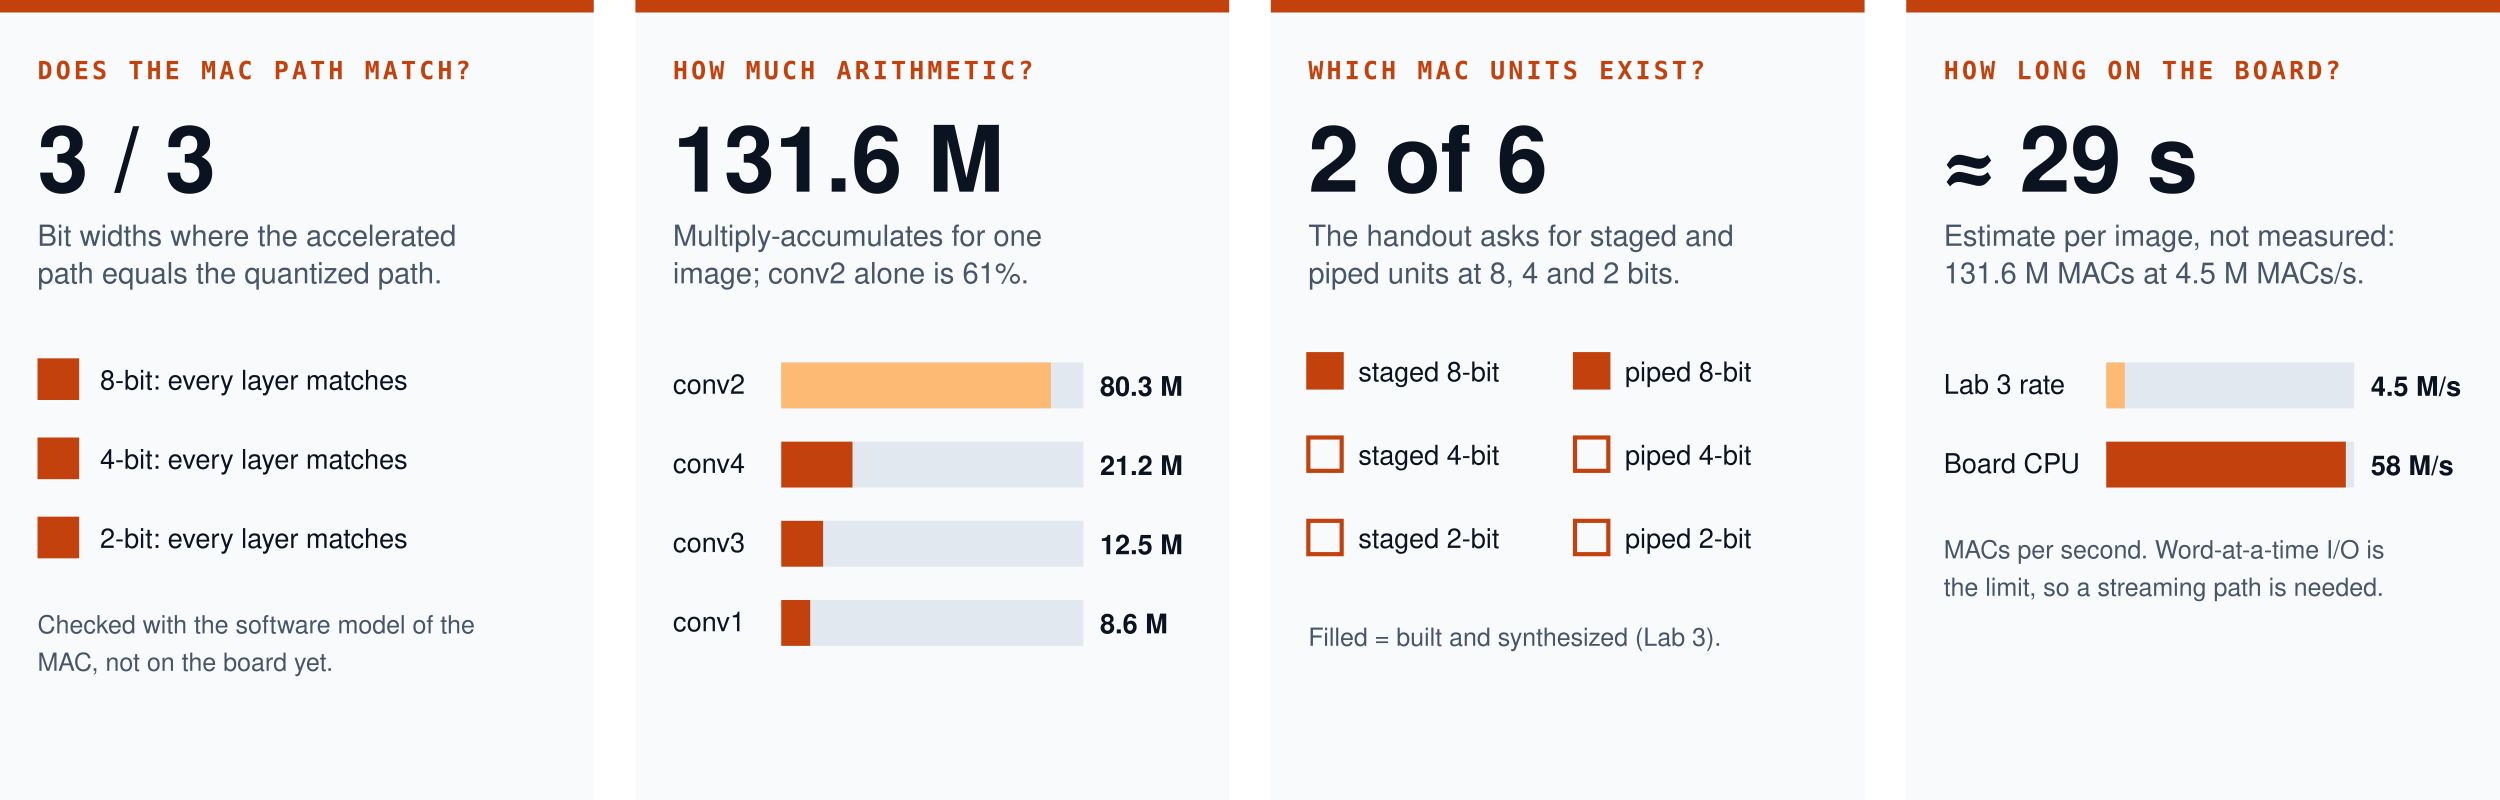
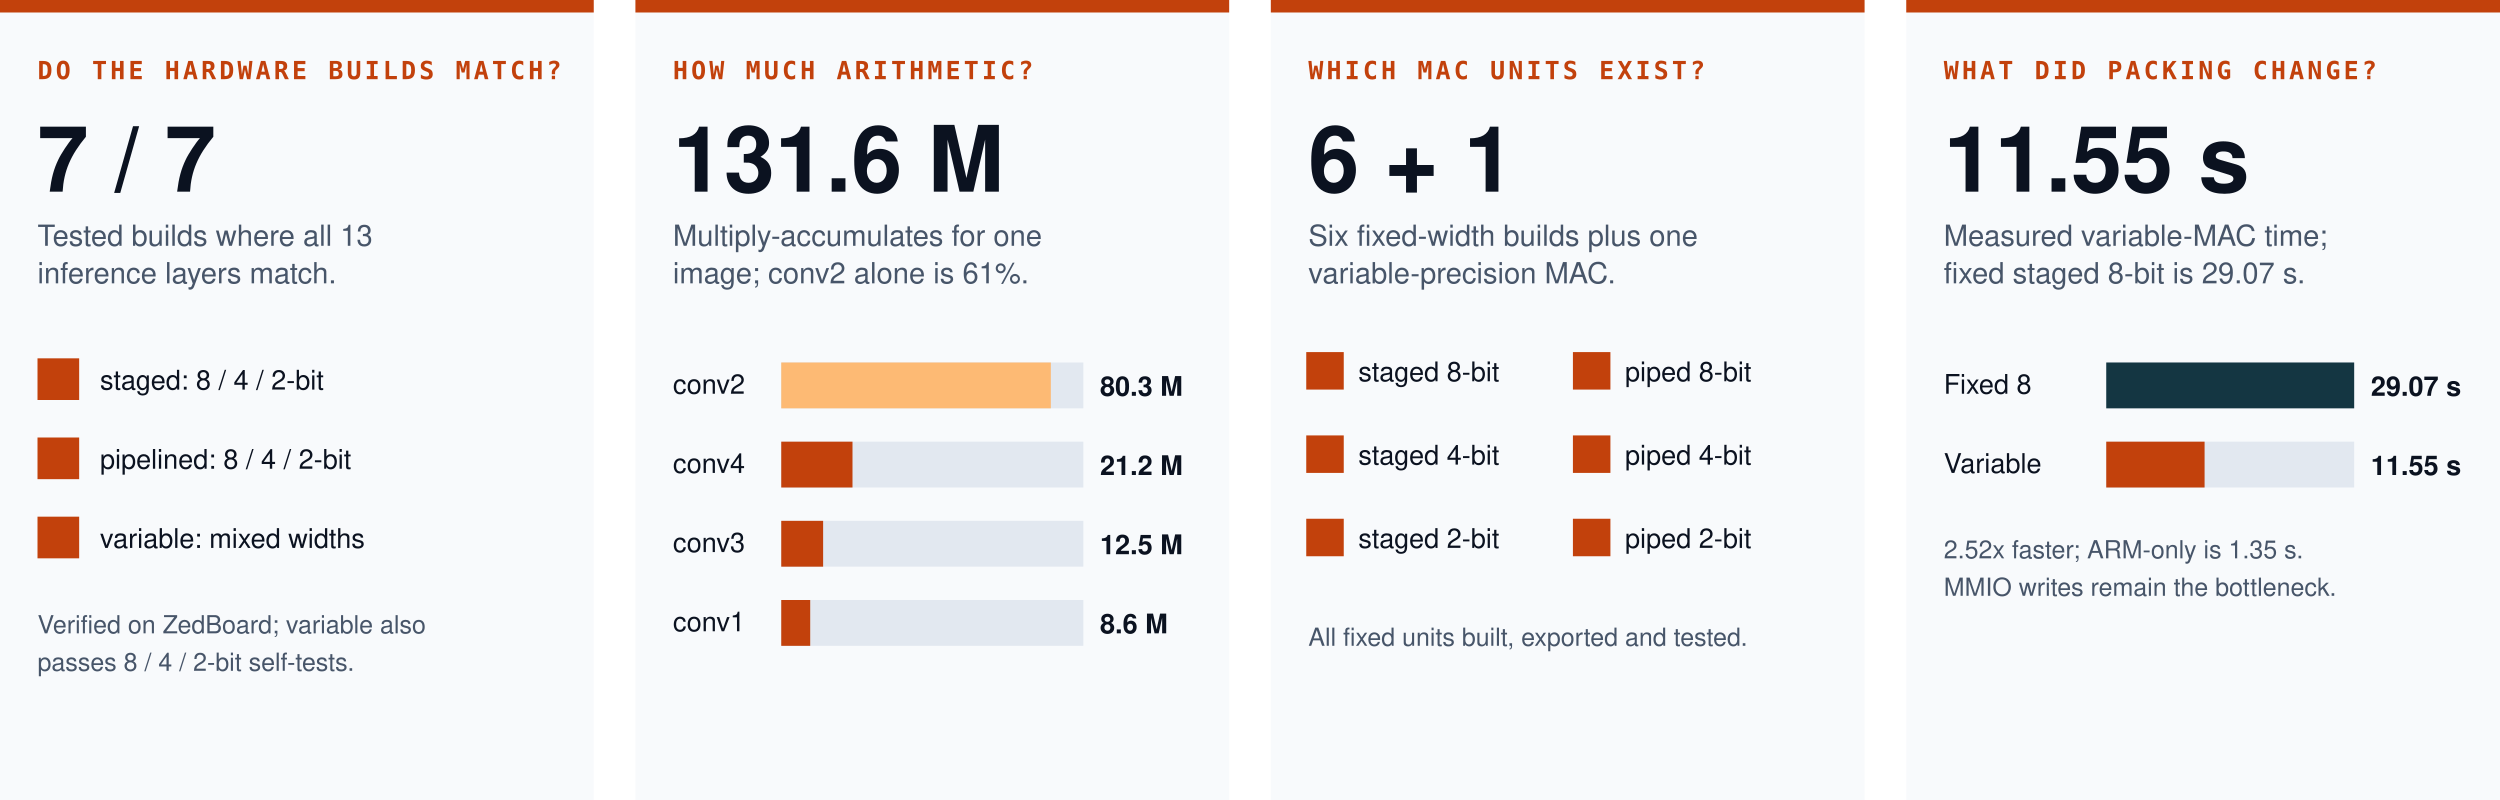
- <svg xmlns="http://www.w3.org/2000/svg" viewBox="0 0 1200 384" role="img" aria-label="Lab 5 at a glance: accelerated path matches, arithmetic per inference, hardware built so far, estimated time on the board">
+ <svg xmlns="http://www.w3.org/2000/svg" viewBox="0 0 1200 384" role="img" aria-label="Lab 5 completed results: seven hardware builds match, 131.6 million MACs per inference, six fixed-width units plus one variable unit, and 11.55 seconds measured variable-MAC time">
  <style>.q{font:700 12px ui-monospace,SFMono-Regular,Menlo,Consolas,monospace;letter-spacing:1.5px}.big{font:800 44px ui-sans-serif,system-ui,-apple-system,'Segoe UI',Helvetica,Arial,sans-serif}.sub{font:500 14px ui-sans-serif,system-ui,-apple-system,'Segoe UI',Helvetica,Arial,sans-serif;fill:#475569}.lab{font:500 13px ui-sans-serif,system-ui,-apple-system,'Segoe UI',Helvetica,Arial,sans-serif;fill:#0B1220}.val{font:700 13px ui-sans-serif,system-ui,-apple-system,'Segoe UI',Helvetica,Arial,sans-serif;fill:#0B1220}.valbig{font:700 16px ui-sans-serif,system-ui,-apple-system,'Segoe UI',Helvetica,Arial,sans-serif;fill:#0B1220}.note{font:500 12px ui-sans-serif,system-ui,-apple-system,'Segoe UI',Helvetica,Arial,sans-serif;fill:#475569}.tiny{font:600 11px ui-sans-serif,system-ui,-apple-system,'Segoe UI',Helvetica,Arial,sans-serif;fill:#475569}</style>
  <rect width="1200" height="384" fill="#ffffff" />
  <g transform="translate(0,0)">
    <rect width="285" height="384" fill="#F8FAFC" />
    <rect width="285" height="6" fill="#C2410C" />
-     <text x="18" y="38" class="q" fill="#C2410C">DOES THE MAC PATH MATCH?</text>
-     <text x="18" y="92" class="big" fill="#0B1220">3 / 3</text>
-     <text x="18" y="118" class="sub">Bit widths where the accelerated</text>
-     <text x="18" y="136" class="sub">path equals the quantized path.</text>
+     <text x="18" y="38" class="q" fill="#C2410C">DO THE HARDWARE BUILDS MATCH?</text>
+     <text x="18" y="92" class="big" fill="#0B1220">7 / 7</text>
+     <text x="18" y="118" class="sub">Tested builds where all 13</text>
+     <text x="18" y="136" class="sub">inference layers match.</text>
    <g transform="translate(18,170)">
      <rect x="0" y="2" width="20" height="20" fill="#C2410C" />
-       <text x="30" y="17" class="lab">8-bit: every layer matches</text>
+       <text x="30" y="17" class="lab">staged: 8 / 4 / 2-bit</text>
      <rect x="0" y="40" width="20" height="20" fill="#C2410C" />
-       <text x="30" y="55" class="lab">4-bit: every layer matches</text>
+       <text x="30" y="55" class="lab">pipelined: 8 / 4 / 2-bit</text>
      <rect x="0" y="78" width="20" height="20" fill="#C2410C" />
-       <text x="30" y="93" class="lab">2-bit: every layer matches</text>
-       <text x="0" y="134" class="note">Checked with the software model of the</text>
-       <text x="0" y="152" class="note">MAC, not on the board yet.</text>
+       <text x="30" y="93" class="lab">variable: mixed widths</text>
+       <text x="0" y="134" class="note">Verified on ZedBoard; variable also</text>
+       <text x="0" y="152" class="note">passes 8 / 4 / 2-bit self-tests.</text>
    </g>
  </g>
  <g transform="translate(305,0)">
    <rect width="285" height="384" fill="#F8FAFC" />
    <rect width="285" height="6" fill="#C2410C" />
    <text x="18" y="38" class="q" fill="#C2410C">HOW MUCH ARITHMETIC?</text>
    <text x="18" y="92" class="big" fill="#0B1220">131.6 M</text>
    <text x="18" y="118" class="sub">Multiply-accumulates for one</text>
    <text x="18" y="136" class="sub">image; conv2 alone is 61%.</text>
    <g transform="translate(18,170)">
      <text x="0" y="19" class="lab">conv2</text>
      <rect x="52" y="4" width="145" height="22" fill="#E2E8F0" />
      <rect x="52" y="4" width="129.4" height="22" fill="#FDBA74" />
      <text x="205" y="20" class="val">80.3 M</text>
      <text x="0" y="57" class="lab">conv4</text>
      <rect x="52" y="42" width="145" height="22" fill="#E2E8F0" />
      <rect x="52" y="42" width="34.2" height="22" fill="#C2410C" />
      <text x="205" y="58" class="val">21.2 M</text>
      <text x="0" y="95" class="lab">conv3</text>
      <rect x="52" y="80" width="145" height="22" fill="#E2E8F0" />
      <rect x="52" y="80" width="20.1" height="22" fill="#C2410C" />
      <text x="205" y="96" class="val">12.5 M</text>
      <text x="0" y="133" class="lab">conv1</text>
      <rect x="52" y="118" width="145" height="22" fill="#E2E8F0" />
      <rect x="52" y="118" width="13.9" height="22" fill="#C2410C" />
      <text x="205" y="134" class="val">8.6 M</text>
    </g>
  </g>
  <g transform="translate(610,0)">
    <rect width="285" height="384" fill="#F8FAFC" />
    <rect width="285" height="6" fill="#C2410C" />
    <text x="18" y="38" class="q" fill="#C2410C">WHICH MAC UNITS EXIST?</text>
-     <text x="18" y="92" class="big" fill="#0B1220">2 of 6</text>
-     <text x="18" y="118" class="sub">The handout asks for staged and</text>
-     <text x="18" y="136" class="sub">piped units at 8, 4 and 2 bits.</text>
+     <text x="18" y="92" class="big" fill="#0B1220">6 + 1</text>
+     <text x="18" y="118" class="sub">Six fixed-width builds plus one</text>
+     <text x="18" y="136" class="sub">variable-precision MAC.</text>
    <g transform="translate(18,170)">
      <rect x="0" y="0" width="16" height="16" fill="#C2410C" stroke="#C2410C" stroke-width="2" />
      <text x="24" y="13" class="lab">staged 8-bit</text>
      <rect x="128" y="0" width="16" height="16" fill="#C2410C" stroke="#C2410C" stroke-width="2" />
      <text x="152" y="13" class="lab">piped 8-bit</text>
-       <rect x="0" y="40" width="16" height="16" fill="none" stroke="#C2410C" stroke-width="2" />
+       <rect x="0" y="40" width="16" height="16" fill="#C2410C" stroke="#C2410C" stroke-width="2" />
      <text x="24" y="53" class="lab">staged 4-bit</text>
-       <rect x="128" y="40" width="16" height="16" fill="none" stroke="#C2410C" stroke-width="2" />
+       <rect x="128" y="40" width="16" height="16" fill="#C2410C" stroke="#C2410C" stroke-width="2" />
      <text x="152" y="53" class="lab">piped 4-bit</text>
-       <rect x="0" y="80" width="16" height="16" fill="none" stroke="#C2410C" stroke-width="2" />
+       <rect x="0" y="80" width="16" height="16" fill="#C2410C" stroke="#C2410C" stroke-width="2" />
      <text x="24" y="93" class="lab">staged 2-bit</text>
-       <rect x="128" y="80" width="16" height="16" fill="none" stroke="#C2410C" stroke-width="2" />
+       <rect x="128" y="80" width="16" height="16" fill="#C2410C" stroke="#C2410C" stroke-width="2" />
      <text x="152" y="93" class="lab">piped 2-bit</text>
-       <text x="0" y="140" class="note">Filled = built and synthesized (Lab 3).</text>
+       <text x="0" y="140" class="note">All fixed units built, exported and tested.</text>
    </g>
  </g>
  <g transform="translate(915,0)">
    <rect width="285" height="384" fill="#F8FAFC" />
    <rect width="285" height="6" fill="#C2410C" />
-     <text x="18" y="38" class="q" fill="#C2410C">HOW LONG ON THE BOARD?</text>
-     <text x="18" y="92" class="big" fill="#0B1220">≈ 29 s</text>
-     <text x="18" y="118" class="sub">Estimate per image, not measured:</text>
-     <text x="18" y="136" class="sub">131.6 M MACs at 4.5 M MACs/s.</text>
+     <text x="18" y="38" class="q" fill="#C2410C">WHAT DID PACKING CHANGE?</text>
+     <text x="18" y="92" class="big" fill="#0B1220">11.55 s</text>
+     <text x="18" y="118" class="sub">Measured variable-MAC time;</text>
+     <text x="18" y="136" class="sub">fixed staged 8-bit is 29.07 s.</text>
    <g transform="translate(18,170)">
-       <text x="0" y="19" class="lab">Lab 3 rate</text>
+       <text x="0" y="19" class="lab">Fixed 8</text>
      <rect x="78" y="4" width="119" height="22" fill="#E2E8F0" />
-       <rect x="78" y="4" width="8.9" height="22" fill="#FDBA74" />
-       <text x="205" y="20" class="val">4.5 M/s</text>
-       <text x="0" y="57" class="lab">Board CPU</text>
+       <rect x="78" y="4" width="119" height="22" fill="#143642" />
+       <text x="205" y="20" class="val">29.07 s</text>
+       <text x="0" y="57" class="lab">Variable</text>
      <rect x="78" y="42" width="119" height="22" fill="#E2E8F0" />
-       <rect x="78" y="42" width="115.0" height="22" fill="#C2410C" />
-       <text x="205" y="58" class="val">58 M/s</text>
-       <text x="0" y="98" class="note">MACs per second. Word-at-a-time I/O is</text>
-       <text x="0" y="116" class="note">the limit, so a streaming path is needed.</text>
+       <rect x="78" y="42" width="47.2" height="22" fill="#C2410C" />
+       <text x="205" y="58" class="val">11.55 s</text>
+       <text x="0" y="98" class="note">2.52x faster; ARM-only is 1.35 s.</text>
+       <text x="0" y="116" class="note">MMIO writes remain the bottleneck.</text>
    </g>
  </g>
</svg>
